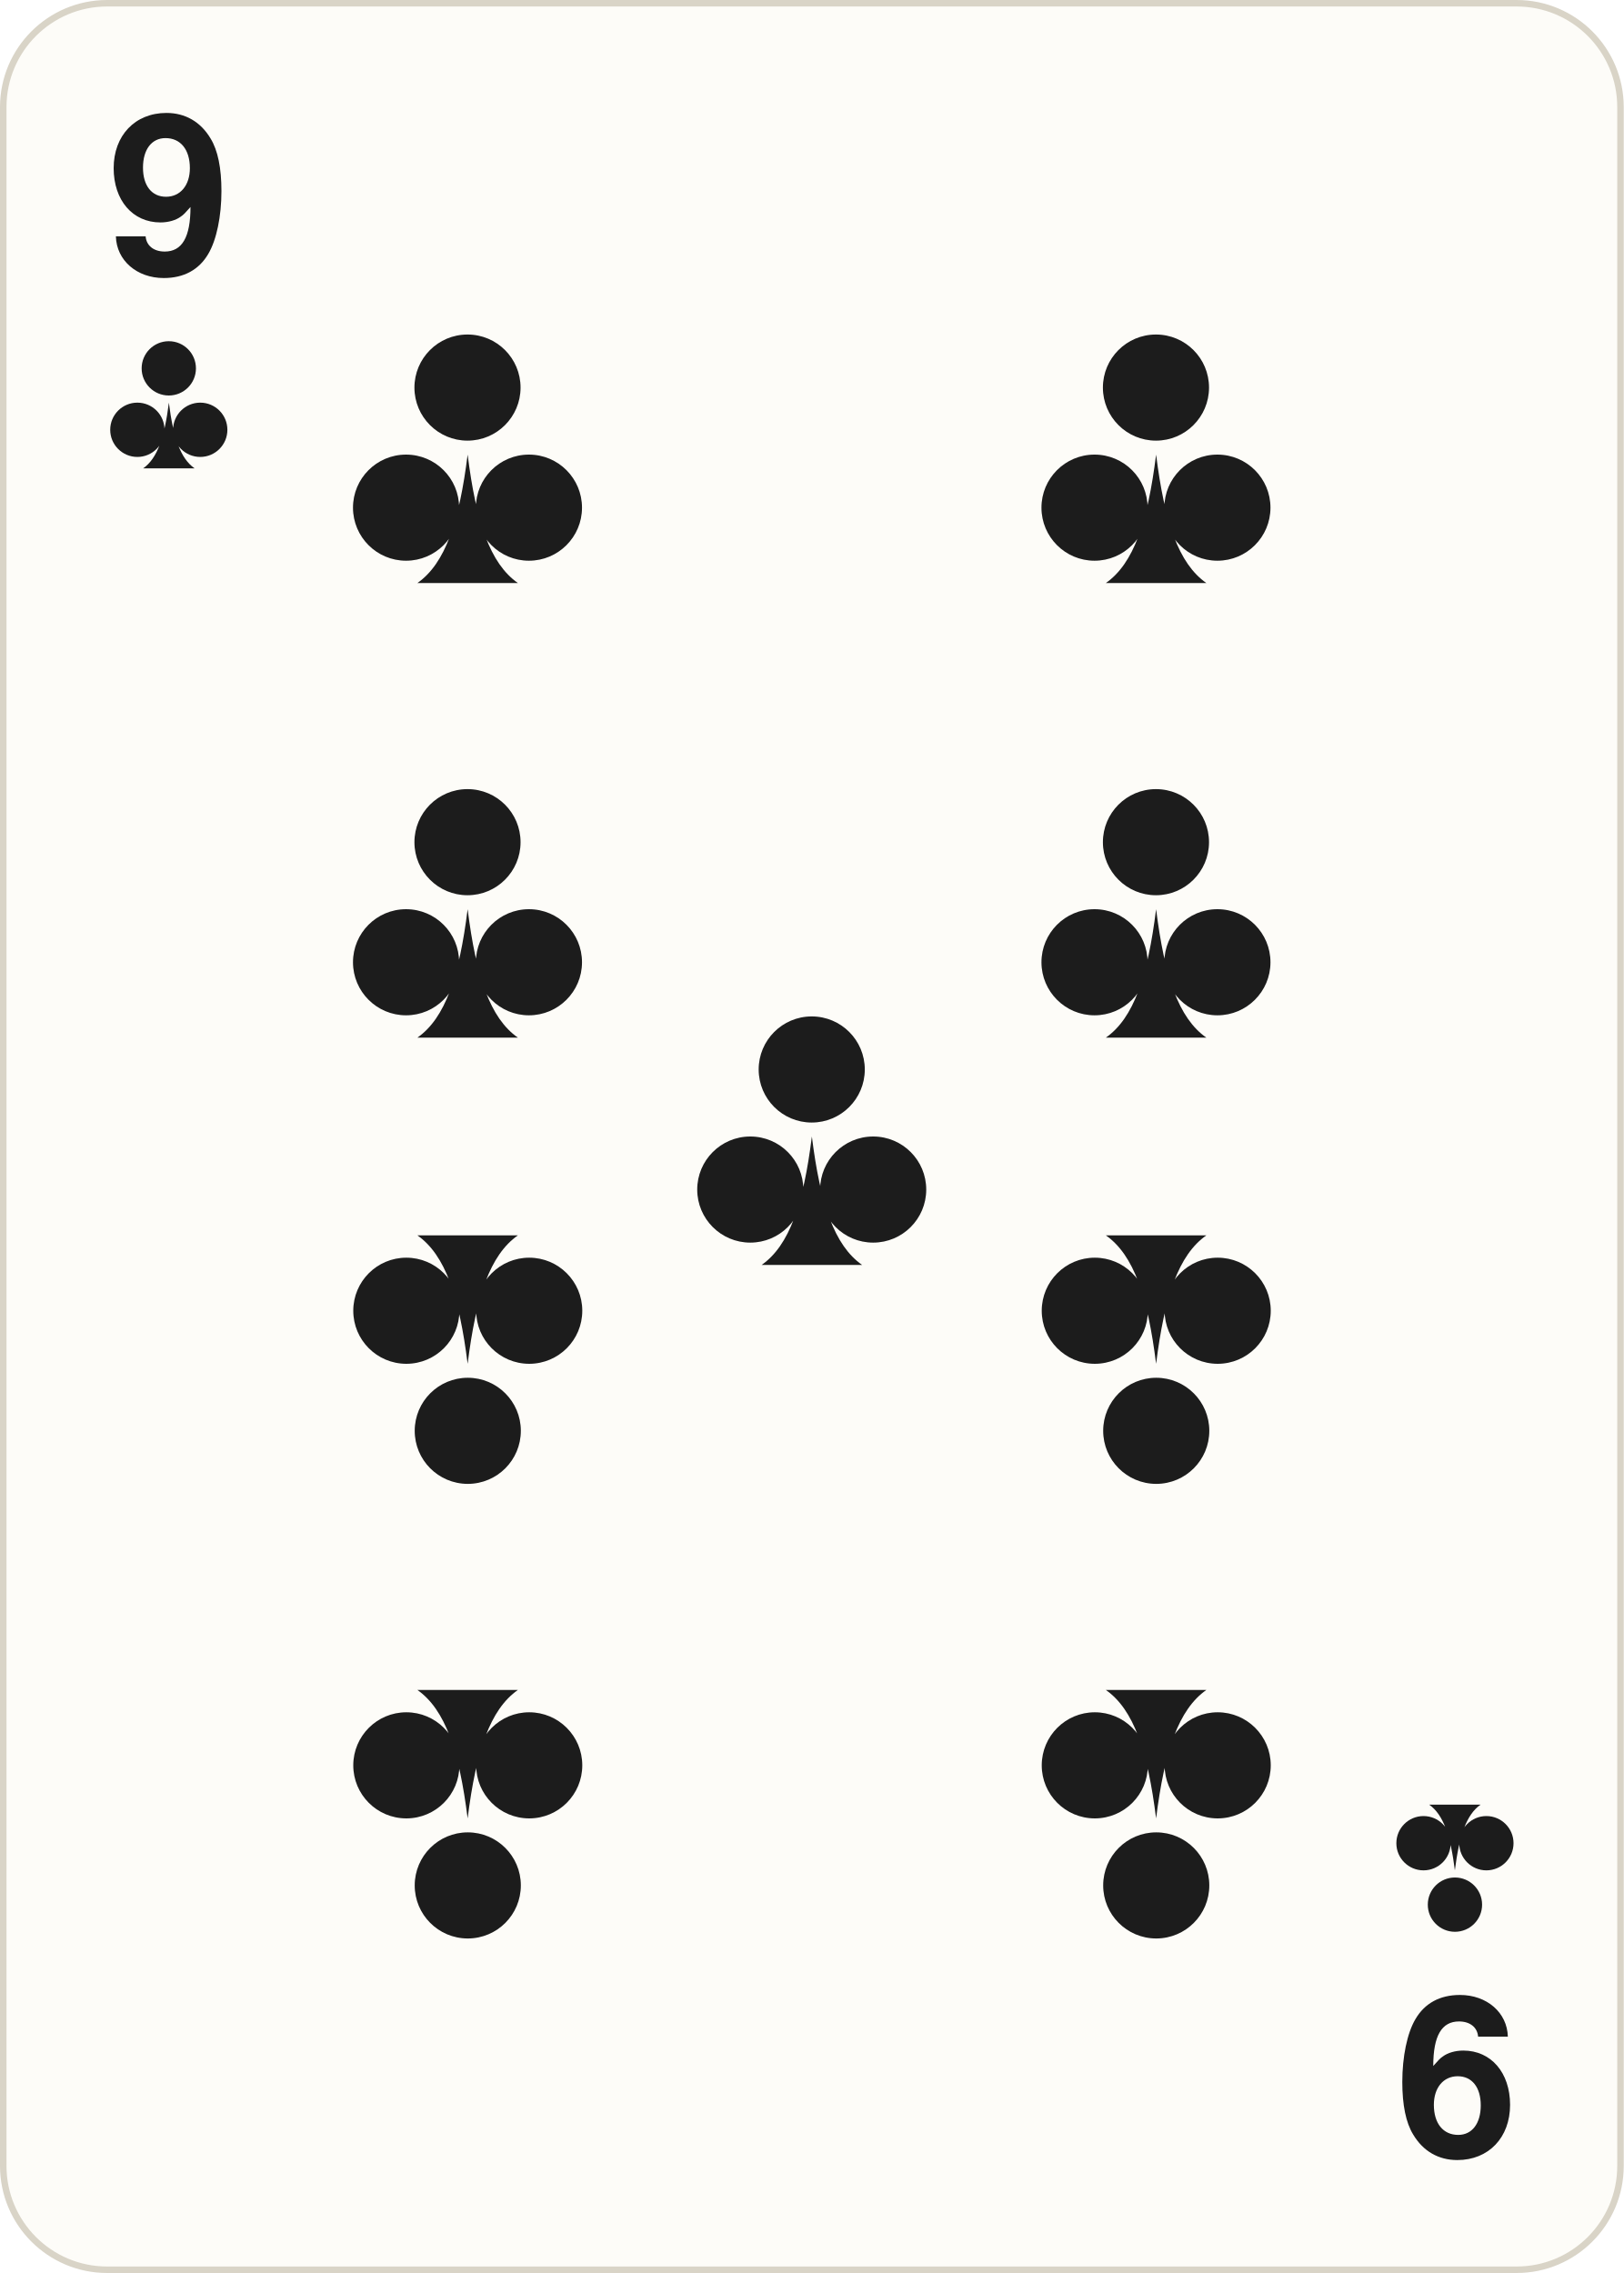
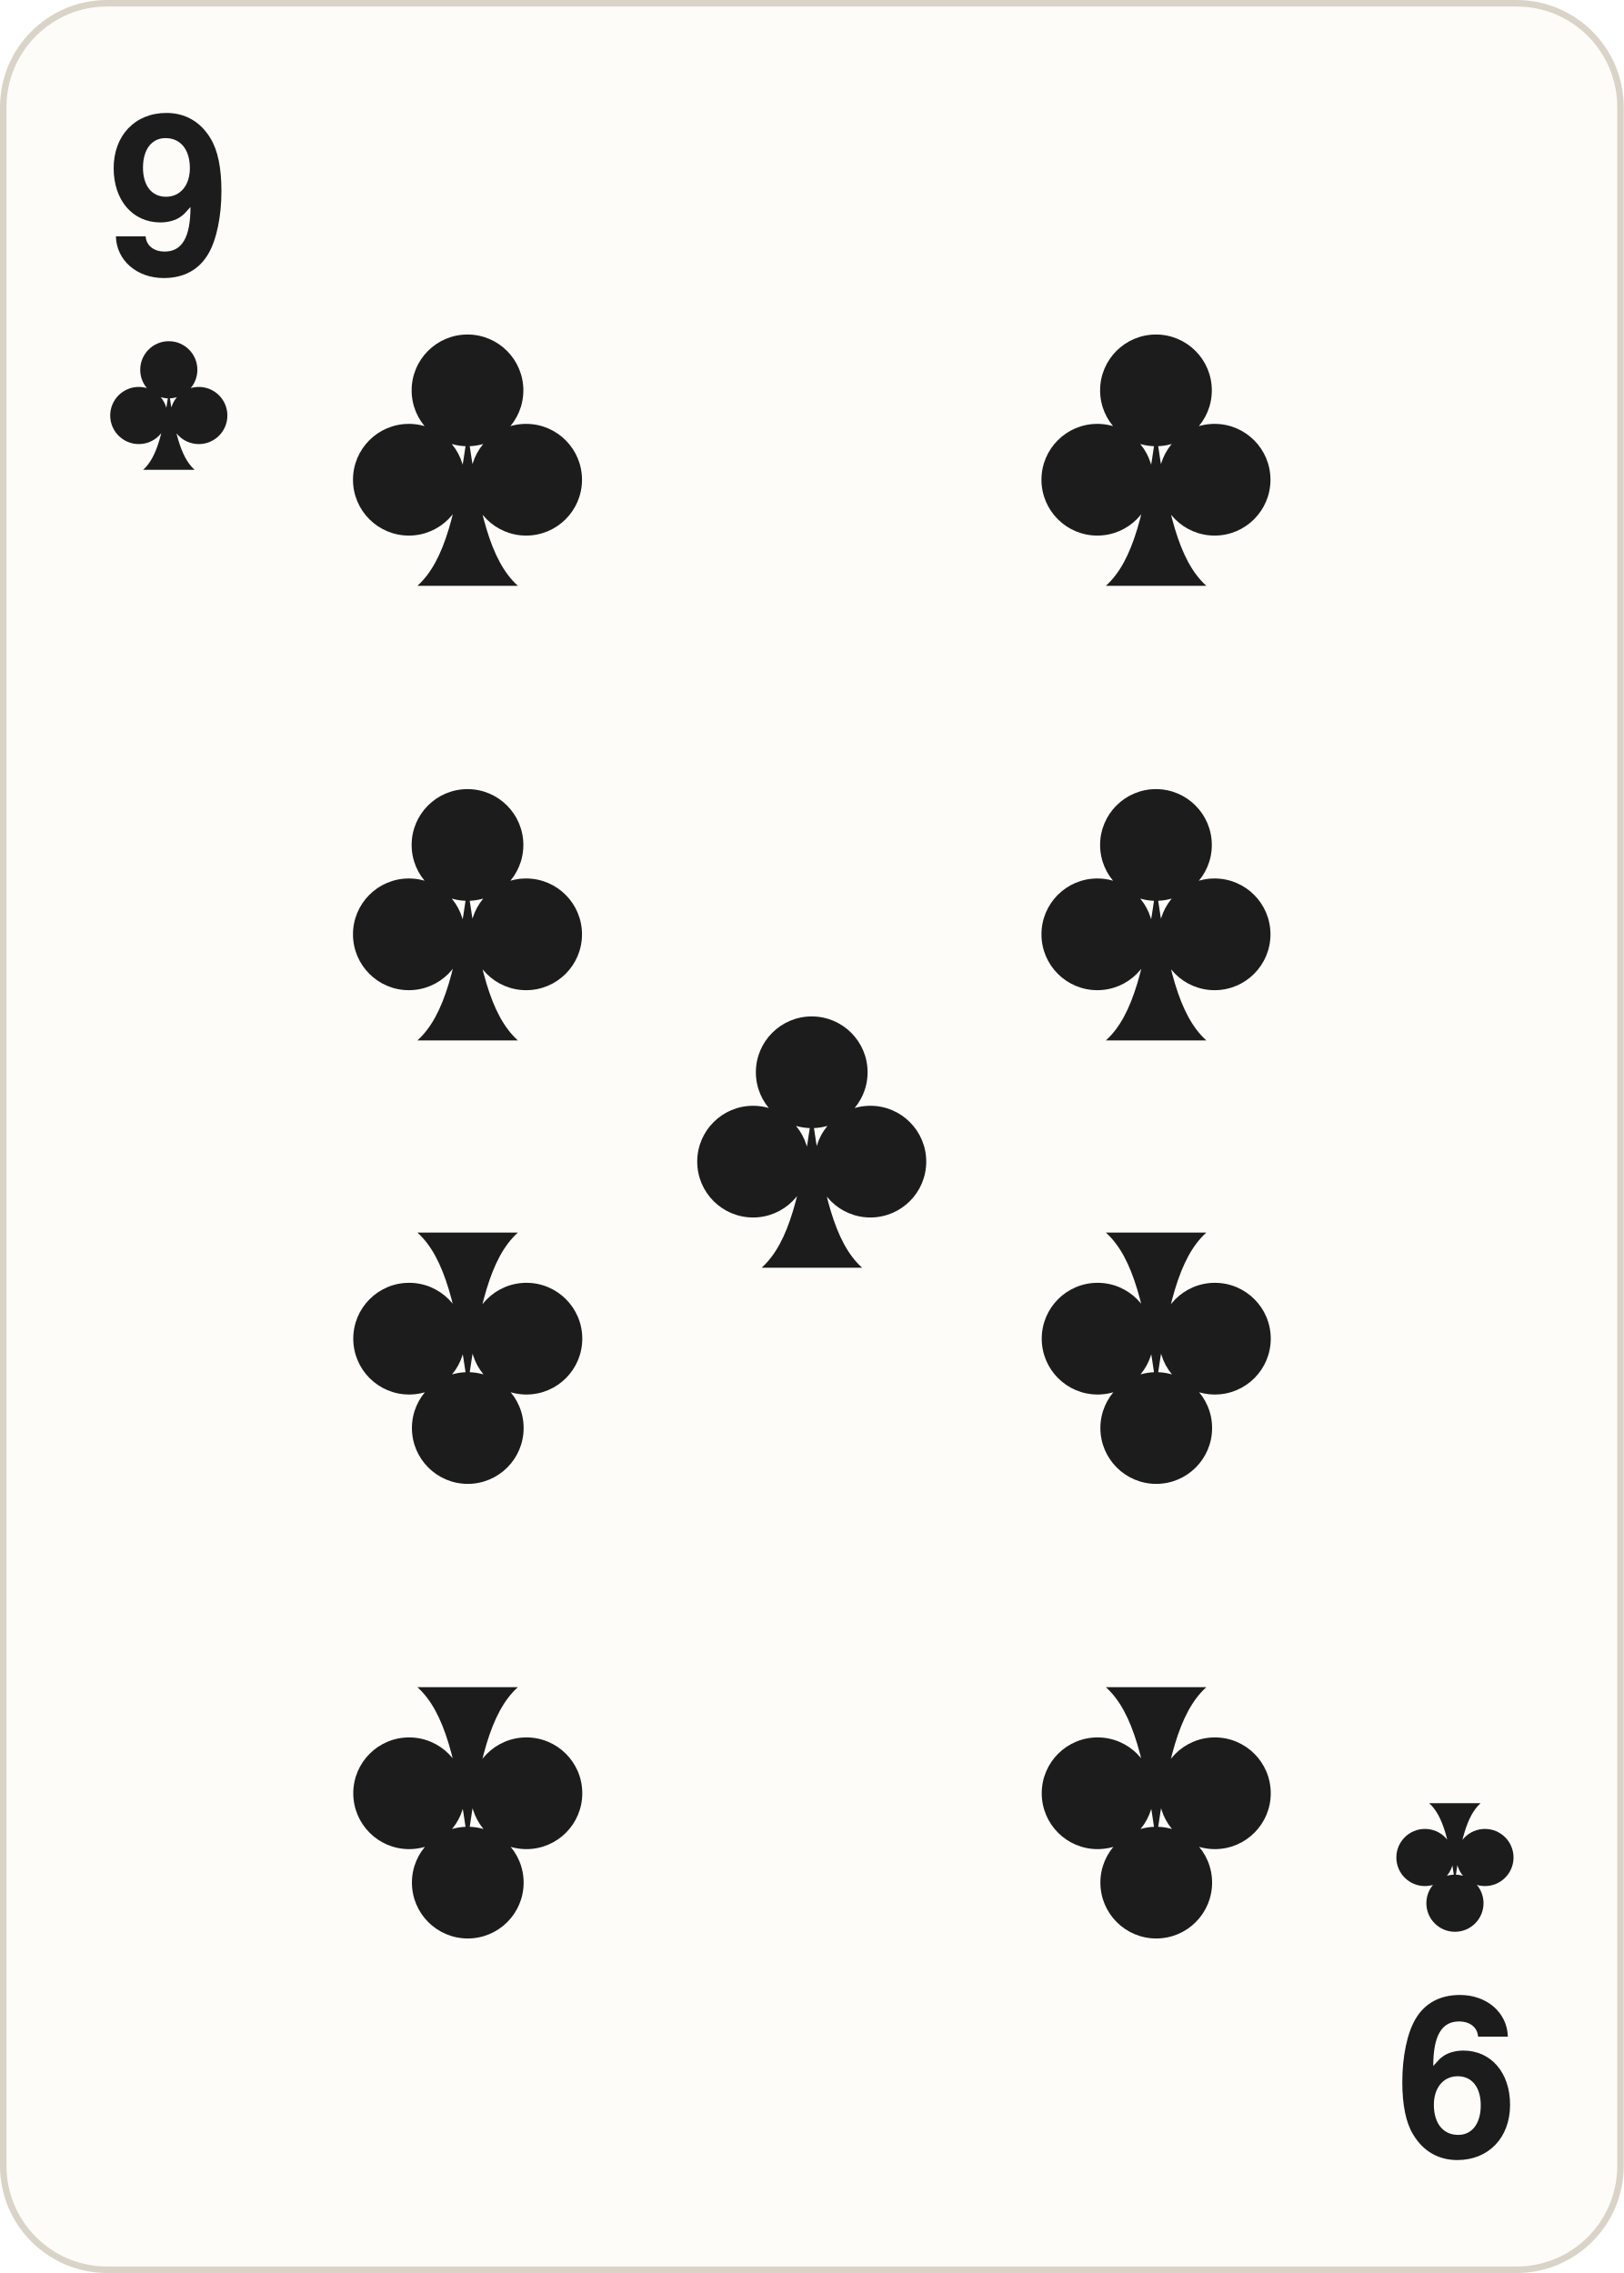
<svg xmlns="http://www.w3.org/2000/svg" viewBox="0 0 250 350" width="250" height="350">
  <rect x="0.5" y="0.5" width="249" height="349" rx="16" fill="#fdfcf8" stroke="#d9d4c7" stroke-width="1" />
  <text x="26" y="42" font-size="34" font-weight="700" text-anchor="middle" fill="#1c1c1c" font-family="Helvetica Neue, Helvetica, Arial, sans-serif">9</text>
-   <path d="M50,7 A19,19 0 1 1 49.9,7 Z M28,50 A19,19 0 1 1 27.9,50 Z M72,50 A19,19 0 1 1 71.9,50 Z M50,50 C53,74 58,89 68,96 L32,96 C42,89 47,74 50,50 Z" fill="#1c1c1c" transform="translate(26.0,62.0) scale(0.22) translate(-50,-50)" />
+   <path d="M50,7 A20,20 0 1 1 49.9,7 Z M29,39 A20,20 0 1 1 28.9,39 Z M71,39 A20,20 0 1 1 70.9,39 Z M50,42 C54,70 58,88 68,97 L32,97 C42,88 46,70 50,42 Z" fill="#1c1c1c" transform="translate(26.0,62.0) scale(0.22) translate(-50,-50)" />
  <g transform="rotate(180 125.0 175.0)">
    <text x="26" y="42" font-size="34" font-weight="700" text-anchor="middle" fill="#1c1c1c" font-family="Helvetica Neue, Helvetica, Arial, sans-serif">9</text>
-     <path d="M50,7 A19,19 0 1 1 49.9,7 Z M28,50 A19,19 0 1 1 27.9,50 Z M72,50 A19,19 0 1 1 71.9,50 Z M50,50 C53,74 58,89 68,96 L32,96 C42,89 47,74 50,50 Z" fill="#1c1c1c" transform="translate(26.0,62.0) scale(0.22) translate(-50,-50)" />
+     <path d="M50,7 A20,20 0 1 1 49.9,7 Z M29,39 A20,20 0 1 1 28.9,39 Z M71,39 A20,20 0 1 1 70.9,39 Z M50,42 C54,70 58,88 68,97 L32,97 C42,88 46,70 50,42 Z" fill="#1c1c1c" transform="translate(26.0,62.0) scale(0.22) translate(-50,-50)" />
  </g>
-   <path d="M50,7 A19,19 0 1 1 49.9,7 Z M28,50 A19,19 0 1 1 27.9,50 Z M72,50 A19,19 0 1 1 71.9,50 Z M50,50 C53,74 58,89 68,96 L32,96 C42,89 47,74 50,50 Z" fill="#1c1c1c" transform="translate(72.0,70.0) scale(0.43) translate(-50,-50)" />
-   <path d="M50,7 A19,19 0 1 1 49.9,7 Z M28,50 A19,19 0 1 1 27.9,50 Z M72,50 A19,19 0 1 1 71.9,50 Z M50,50 C53,74 58,89 68,96 L32,96 C42,89 47,74 50,50 Z" fill="#1c1c1c" transform="translate(178.0,70.0) scale(0.43) translate(-50,-50)" />
-   <path d="M50,7 A19,19 0 1 1 49.9,7 Z M28,50 A19,19 0 1 1 27.9,50 Z M72,50 A19,19 0 1 1 71.9,50 Z M50,50 C53,74 58,89 68,96 L32,96 C42,89 47,74 50,50 Z" fill="#1c1c1c" transform="translate(72.0,140.0) scale(0.43) translate(-50,-50)" />
-   <path d="M50,7 A19,19 0 1 1 49.9,7 Z M28,50 A19,19 0 1 1 27.9,50 Z M72,50 A19,19 0 1 1 71.9,50 Z M50,50 C53,74 58,89 68,96 L32,96 C42,89 47,74 50,50 Z" fill="#1c1c1c" transform="translate(178.0,140.0) scale(0.43) translate(-50,-50)" />
-   <path d="M50,7 A19,19 0 1 1 49.9,7 Z M28,50 A19,19 0 1 1 27.9,50 Z M72,50 A19,19 0 1 1 71.9,50 Z M50,50 C53,74 58,89 68,96 L32,96 C42,89 47,74 50,50 Z" fill="#1c1c1c" transform="translate(125.0,175.0) scale(0.43) translate(-50,-50)" />
-   <path d="M50,7 A19,19 0 1 1 49.9,7 Z M28,50 A19,19 0 1 1 27.9,50 Z M72,50 A19,19 0 1 1 71.9,50 Z M50,50 C53,74 58,89 68,96 L32,96 C42,89 47,74 50,50 Z" fill="#1c1c1c" transform="translate(72.0,210.0) rotate(180) scale(0.43) translate(-50,-50)" />
-   <path d="M50,7 A19,19 0 1 1 49.9,7 Z M28,50 A19,19 0 1 1 27.9,50 Z M72,50 A19,19 0 1 1 71.9,50 Z M50,50 C53,74 58,89 68,96 L32,96 C42,89 47,74 50,50 Z" fill="#1c1c1c" transform="translate(178.0,210.0) rotate(180) scale(0.43) translate(-50,-50)" />
-   <path d="M50,7 A19,19 0 1 1 49.9,7 Z M28,50 A19,19 0 1 1 27.9,50 Z M72,50 A19,19 0 1 1 71.9,50 Z M50,50 C53,74 58,89 68,96 L32,96 C42,89 47,74 50,50 Z" fill="#1c1c1c" transform="translate(72.0,280.0) rotate(180) scale(0.43) translate(-50,-50)" />
-   <path d="M50,7 A19,19 0 1 1 49.9,7 Z M28,50 A19,19 0 1 1 27.9,50 Z M72,50 A19,19 0 1 1 71.9,50 Z M50,50 C53,74 58,89 68,96 L32,96 C42,89 47,74 50,50 Z" fill="#1c1c1c" transform="translate(178.0,280.0) rotate(180) scale(0.43) translate(-50,-50)" />
+   <path d="M50,7 A20,20 0 1 1 49.9,7 Z M29,39 A20,20 0 1 1 28.9,39 Z M71,39 A20,20 0 1 1 70.9,39 Z M50,42 C54,70 58,88 68,97 L32,97 C42,88 46,70 50,42 Z" fill="#1c1c1c" transform="translate(72.0,70.0) scale(0.43) translate(-50,-50)" />
+   <path d="M50,7 A20,20 0 1 1 49.9,7 Z M29,39 A20,20 0 1 1 28.9,39 Z M71,39 A20,20 0 1 1 70.9,39 Z M50,42 C54,70 58,88 68,97 L32,97 C42,88 46,70 50,42 Z" fill="#1c1c1c" transform="translate(178.0,70.0) scale(0.43) translate(-50,-50)" />
+   <path d="M50,7 A20,20 0 1 1 49.9,7 Z M29,39 A20,20 0 1 1 28.9,39 Z M71,39 A20,20 0 1 1 70.9,39 Z M50,42 C54,70 58,88 68,97 L32,97 C42,88 46,70 50,42 Z" fill="#1c1c1c" transform="translate(72.0,140.0) scale(0.43) translate(-50,-50)" />
+   <path d="M50,7 A20,20 0 1 1 49.9,7 Z M29,39 A20,20 0 1 1 28.9,39 Z M71,39 A20,20 0 1 1 70.9,39 Z M50,42 C54,70 58,88 68,97 L32,97 C42,88 46,70 50,42 Z" fill="#1c1c1c" transform="translate(178.0,140.0) scale(0.43) translate(-50,-50)" />
+   <path d="M50,7 A20,20 0 1 1 49.9,7 Z M29,39 A20,20 0 1 1 28.9,39 Z M71,39 A20,20 0 1 1 70.9,39 Z M50,42 C54,70 58,88 68,97 L32,97 C42,88 46,70 50,42 Z" fill="#1c1c1c" transform="translate(125.0,175.0) scale(0.43) translate(-50,-50)" />
+   <path d="M50,7 A20,20 0 1 1 49.9,7 Z M29,39 A20,20 0 1 1 28.9,39 Z M71,39 A20,20 0 1 1 70.9,39 Z M50,42 C54,70 58,88 68,97 L32,97 C42,88 46,70 50,42 Z" fill="#1c1c1c" transform="translate(72.0,210.0) rotate(180) scale(0.43) translate(-50,-50)" />
+   <path d="M50,7 A20,20 0 1 1 49.9,7 Z M29,39 A20,20 0 1 1 28.9,39 Z M71,39 A20,20 0 1 1 70.9,39 Z M50,42 C54,70 58,88 68,97 L32,97 C42,88 46,70 50,42 Z" fill="#1c1c1c" transform="translate(178.0,210.0) rotate(180) scale(0.43) translate(-50,-50)" />
+   <path d="M50,7 A20,20 0 1 1 49.9,7 Z M29,39 A20,20 0 1 1 28.9,39 Z M71,39 A20,20 0 1 1 70.9,39 Z M50,42 C54,70 58,88 68,97 L32,97 C42,88 46,70 50,42 Z" fill="#1c1c1c" transform="translate(72.0,280.0) rotate(180) scale(0.43) translate(-50,-50)" />
+   <path d="M50,7 A20,20 0 1 1 49.9,7 Z M29,39 A20,20 0 1 1 28.9,39 Z M71,39 A20,20 0 1 1 70.9,39 Z M50,42 C54,70 58,88 68,97 L32,97 C42,88 46,70 50,42 Z" fill="#1c1c1c" transform="translate(178.0,280.0) rotate(180) scale(0.43) translate(-50,-50)" />
</svg>
